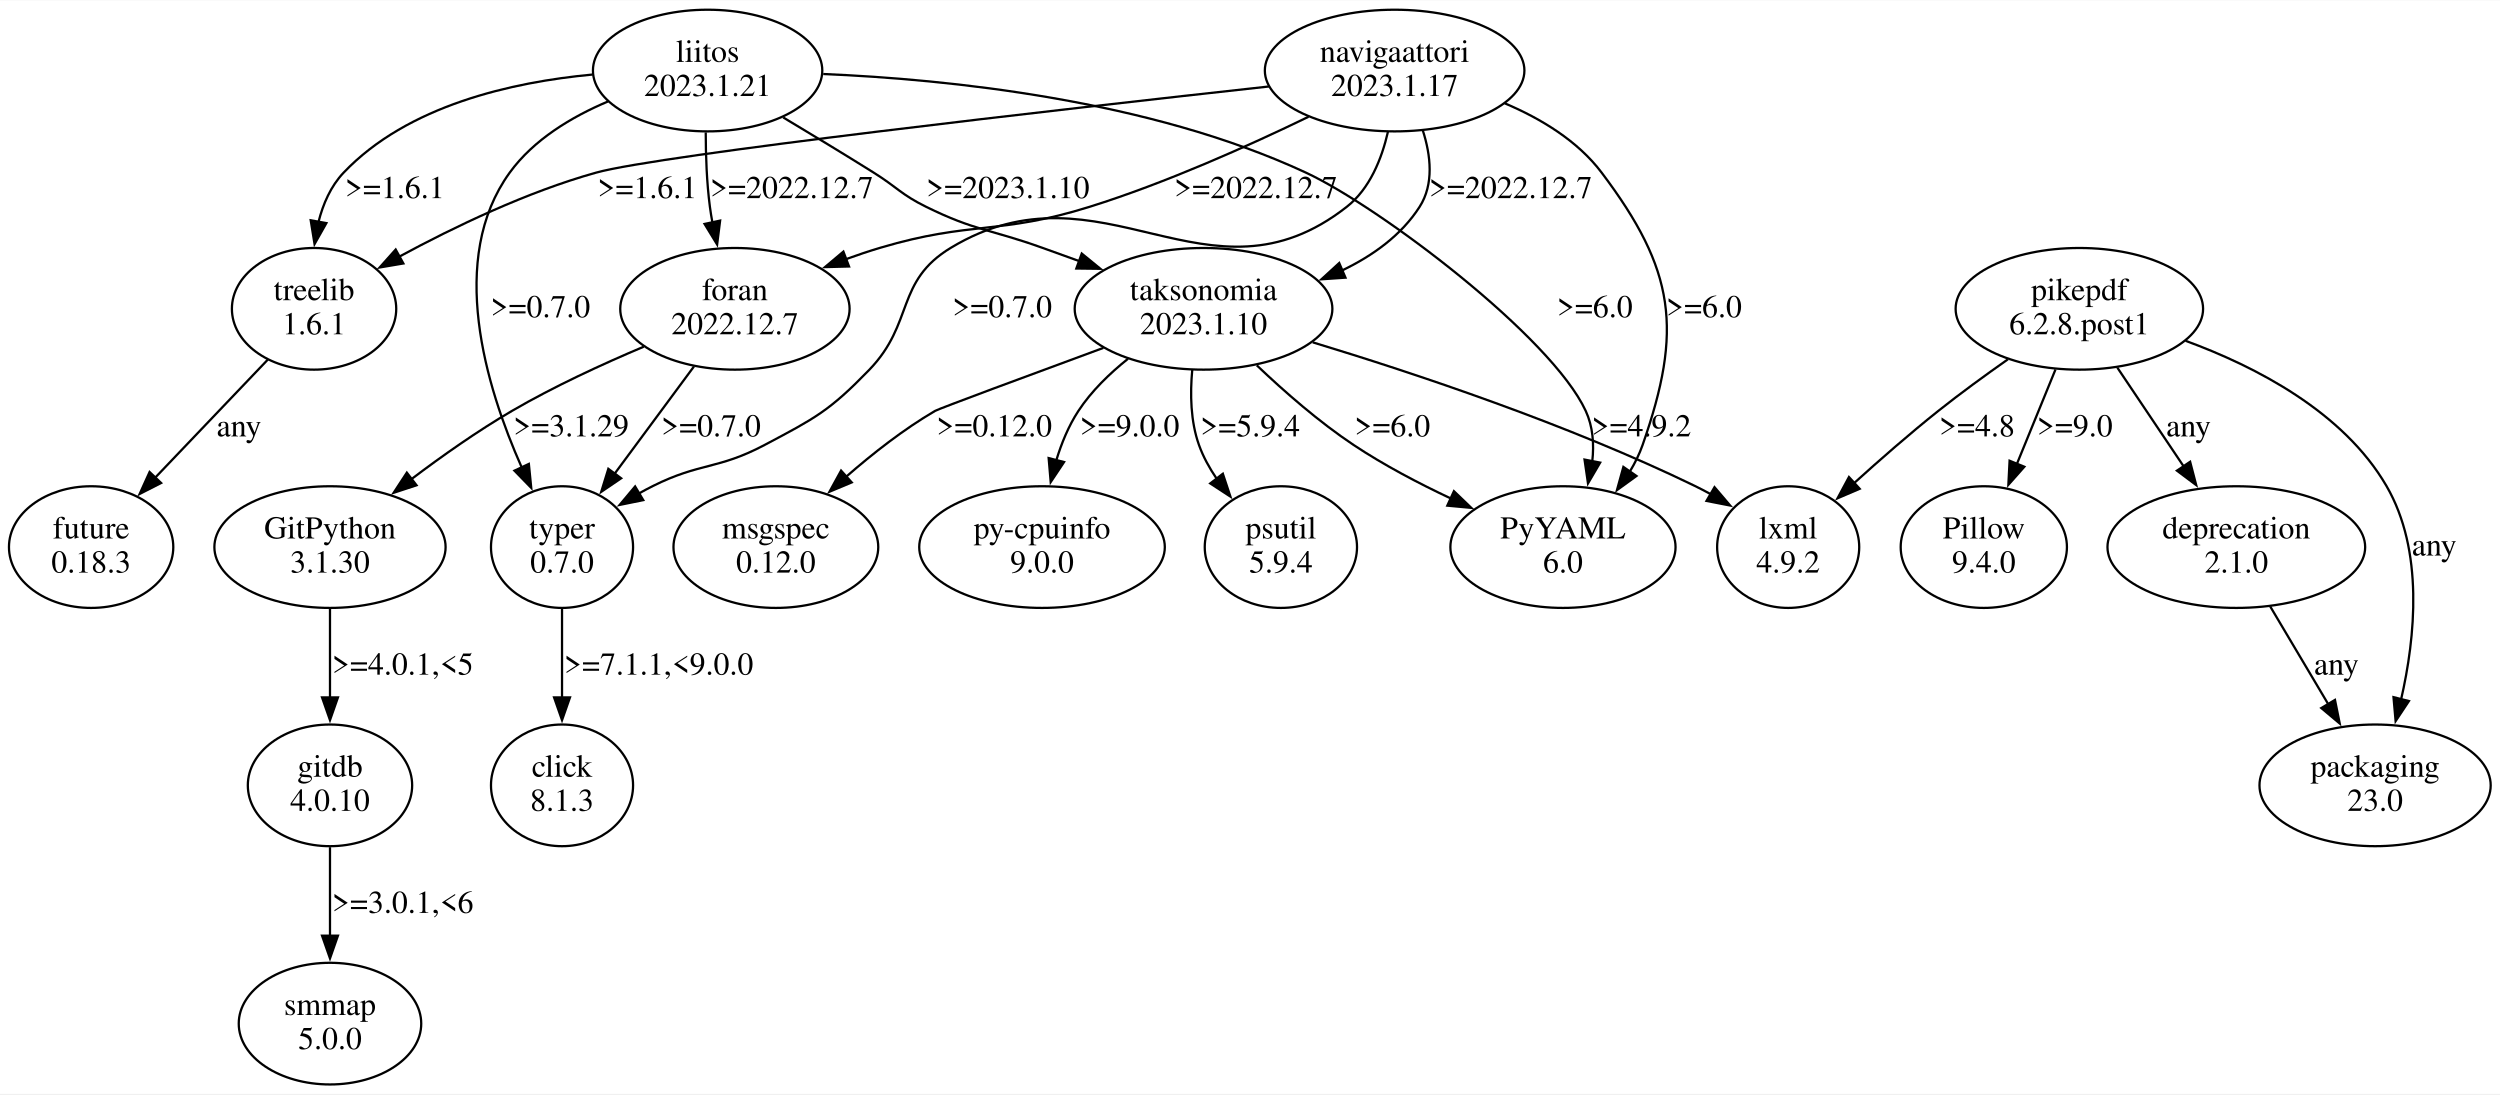
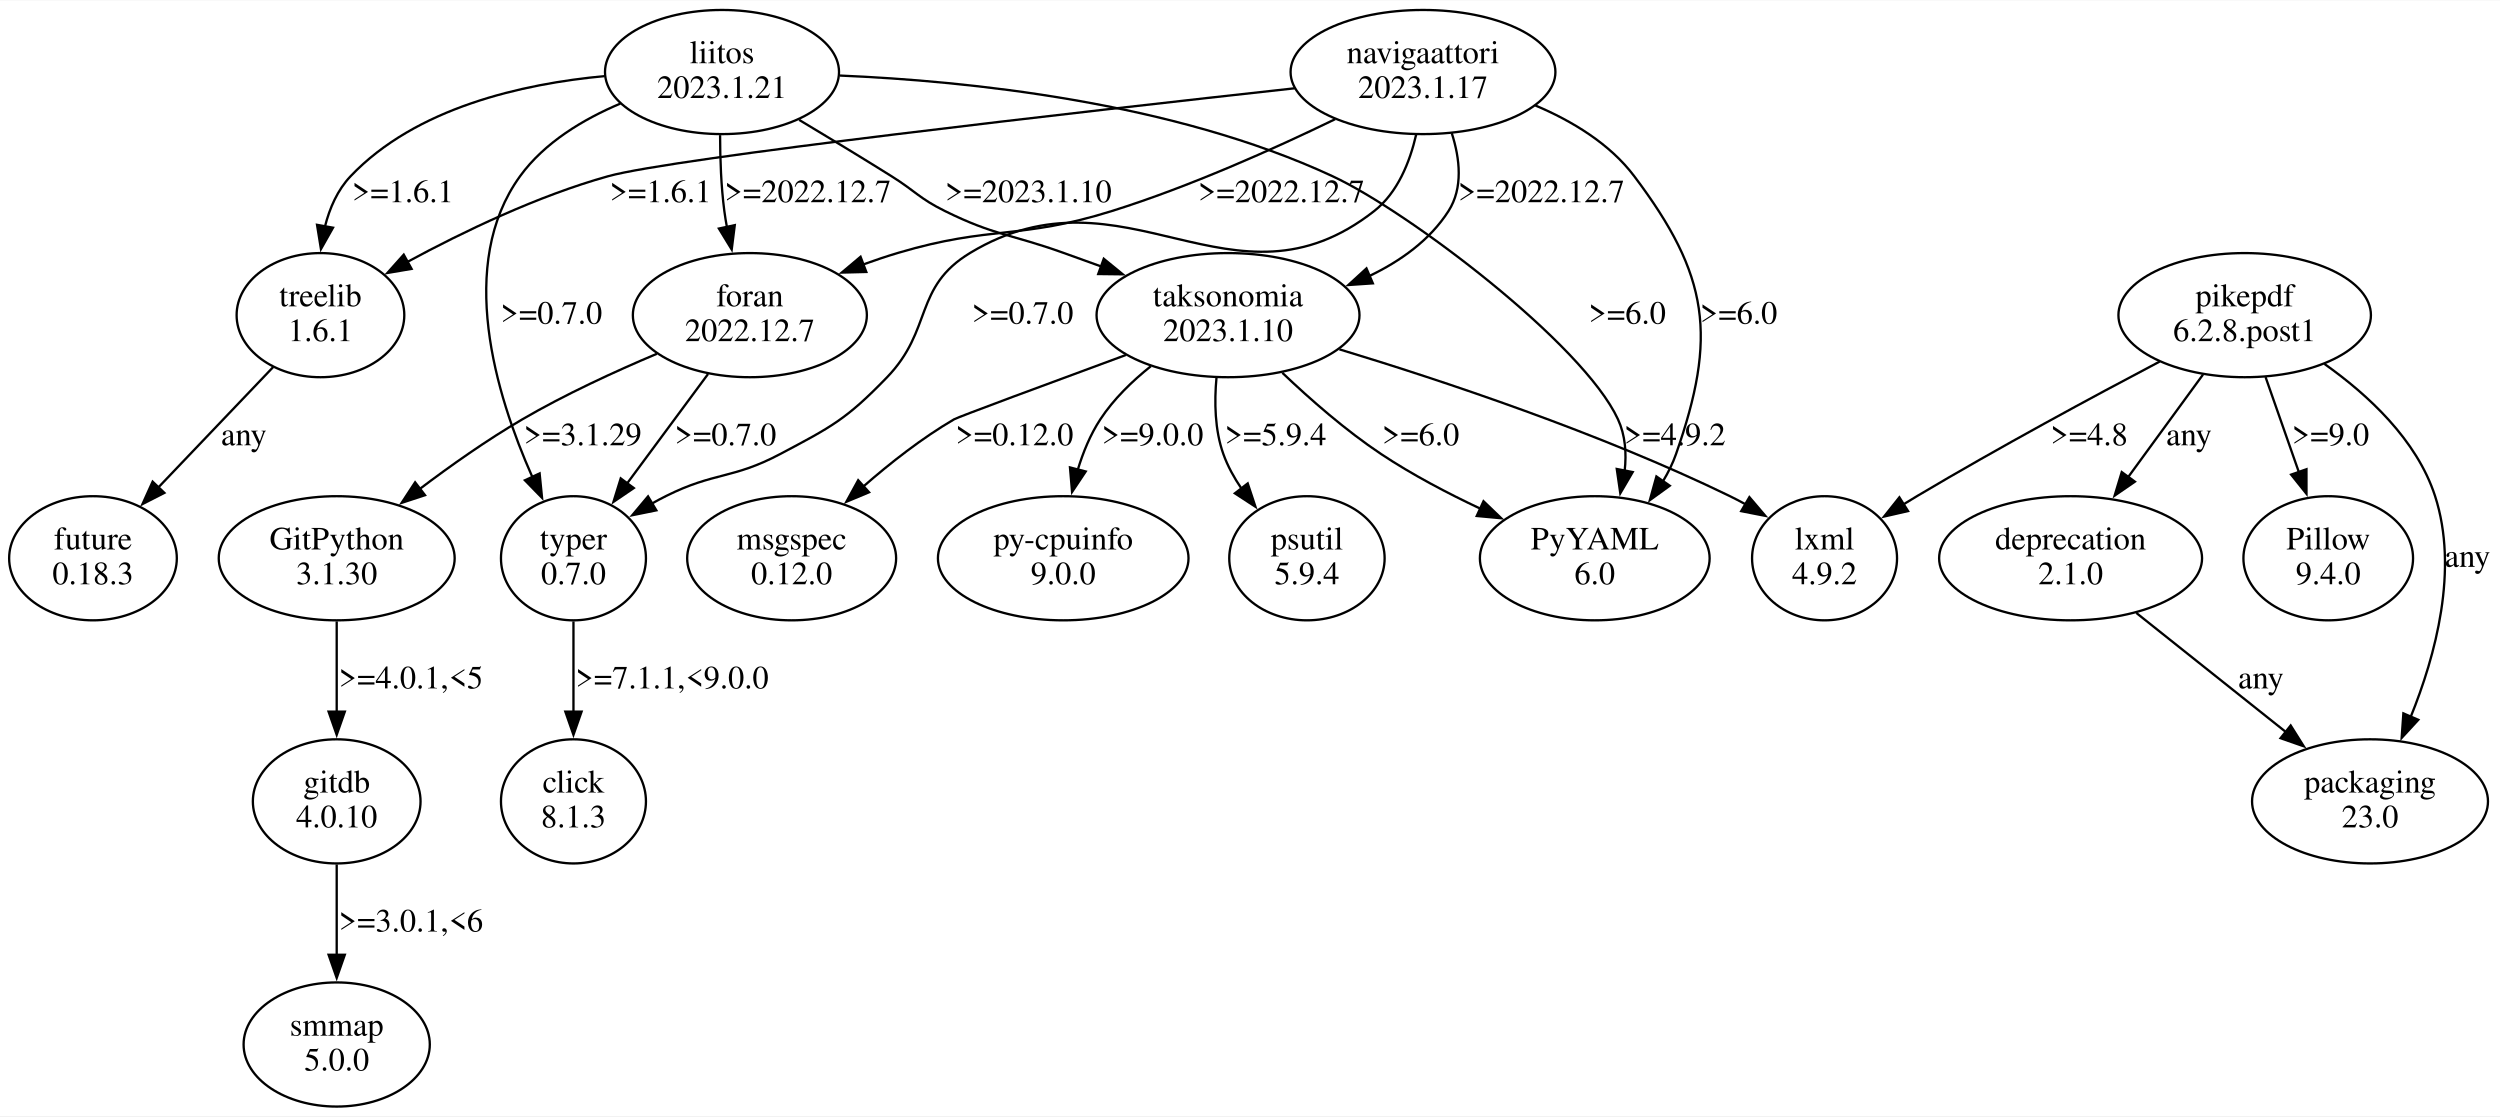
- <svg xmlns="http://www.w3.org/2000/svg" width="1099pt" height="481pt" viewBox="0.00 0.00 1098.97 480.70">
+ <svg xmlns="http://www.w3.org/2000/svg" width="1077pt" height="481pt" viewBox="0.00 0.00 1077.06 480.70">
  <g id="graph0" class="graph" transform="scale(1 1) rotate(0) translate(4 476.7)">
-     <polygon fill="white" stroke="none" points="-4,4 -4,-476.7 1094.97,-476.7 1094.97,4 -4,4" />
+     <polygon fill="white" stroke="none" points="-4,4 -4,-476.7 1073.06,-476.7 1073.06,4 -4,4" />
    <g id="node1" class="node">
      <ellipse fill="none" stroke="black" cx="683.06" cy="-236.35" rx="49.49" ry="26.74" />
      <text text-anchor="middle" x="683.06" y="-240.15" font-family="Times,serif" font-size="14.00">PyYAML</text>
      <text text-anchor="middle" x="683.06" y="-225.15" font-family="Times,serif" font-size="14.00">6.0</text>
    </g>
    <g id="node2" class="node">
-       <ellipse fill="none" stroke="black" cx="910.06" cy="-341.09" rx="54.39" ry="26.74" />
-       <text text-anchor="middle" x="910.06" y="-344.89" font-family="Times,serif" font-size="14.00">pikepdf</text>
-       <text text-anchor="middle" x="910.06" y="-329.89" font-family="Times,serif" font-size="14.00">6.2.8.post1</text>
+       <ellipse fill="none" stroke="black" cx="963.06" cy="-341.09" rx="54.39" ry="26.74" />
+       <text text-anchor="middle" x="963.06" y="-344.89" font-family="Times,serif" font-size="14.00">pikepdf</text>
+       <text text-anchor="middle" x="963.06" y="-329.89" font-family="Times,serif" font-size="14.00">6.2.8.post1</text>
    </g>
    <g id="node3" class="node">
+       <ellipse fill="none" stroke="black" cx="888.06" cy="-236.35" rx="56.64" ry="26.74" />
+       <text text-anchor="middle" x="888.06" y="-240.15" font-family="Times,serif" font-size="14.00">deprecation</text>
+       <text text-anchor="middle" x="888.06" y="-225.15" font-family="Times,serif" font-size="14.00">2.1.0</text>
+     </g>
+     <g id="edge1" class="edge">
+       <path fill="none" stroke="black" d="M945.1,-315.48C935.43,-302.24 923.36,-285.7 912.81,-271.25" />
+       <polygon fill="black" stroke="black" points="915.76,-269.35 907.03,-263.34 910.1,-273.48 915.76,-269.35" />
+       <text text-anchor="middle" x="939.06" y="-285.02" font-family="Times,serif" font-size="14.00">any</text>
+     </g>
+     <g id="node4" class="node">
+       <ellipse fill="none" stroke="black" cx="999.06" cy="-236.35" rx="36.54" ry="26.74" />
+       <text text-anchor="middle" x="999.06" y="-240.15" font-family="Times,serif" font-size="14.00">Pillow</text>
+       <text text-anchor="middle" x="999.06" y="-225.15" font-family="Times,serif" font-size="14.00">9.4.0</text>
+     </g>
+     <g id="edge2" class="edge">
+       <path fill="none" stroke="black" d="M972.05,-314.43C976.43,-301.95 981.75,-286.75 986.51,-273.16" />
+       <polygon fill="black" stroke="black" points="989.68,-274.71 989.69,-264.11 983.08,-272.39 989.68,-274.71" />
+       <text text-anchor="middle" x="1000.06" y="-285.02" font-family="Times,serif" font-size="14.00">&gt;=9.0</text>
+     </g>
+     <g id="node5" class="node">
      <ellipse fill="none" stroke="black" cx="782.06" cy="-236.35" rx="31.23" ry="26.74" />
      <text text-anchor="middle" x="782.06" y="-240.15" font-family="Times,serif" font-size="14.00">lxml</text>
      <text text-anchor="middle" x="782.06" y="-225.15" font-family="Times,serif" font-size="14.00">4.9.2</text>
    </g>
-     <g id="edge1" class="edge">
-       <path fill="none" stroke="black" d="M878.65,-318.89C868.7,-311.9 857.76,-303.94 848.06,-296.22 835.52,-286.24 822.23,-274.61 810.89,-264.34" />
-       <polygon fill="black" stroke="black" points="813.5,-261.98 803.76,-257.81 808.78,-267.15 813.5,-261.98" />
-       <text text-anchor="middle" x="865.06" y="-285.02" font-family="Times,serif" font-size="14.00">&gt;=4.8</text>
-     </g>
-     <g id="node4" class="node">
-       <ellipse fill="none" stroke="black" cx="868.06" cy="-236.35" rx="36.54" ry="26.74" />
-       <text text-anchor="middle" x="868.06" y="-240.15" font-family="Times,serif" font-size="14.00">Pillow</text>
-       <text text-anchor="middle" x="868.06" y="-225.15" font-family="Times,serif" font-size="14.00">9.4.0</text>
-     </g>
-     <g id="edge2" class="edge">
-       <path fill="none" stroke="black" d="M899.57,-314.43C894.43,-301.86 888.17,-286.53 882.58,-272.85" />
-       <polygon fill="black" stroke="black" points="885.87,-271.66 878.85,-263.73 879.39,-274.31 885.87,-271.66" />
-       <text text-anchor="middle" x="908.06" y="-285.02" font-family="Times,serif" font-size="14.00">&gt;=9.0</text>
-     </g>
-     <g id="node5" class="node">
-       <ellipse fill="none" stroke="black" cx="979.06" cy="-236.35" rx="56.64" ry="26.74" />
-       <text text-anchor="middle" x="979.06" y="-240.15" font-family="Times,serif" font-size="14.00">deprecation</text>
-       <text text-anchor="middle" x="979.06" y="-225.15" font-family="Times,serif" font-size="14.00">2.1.0</text>
-     </g>
    <g id="edge3" class="edge">
-       <path fill="none" stroke="black" d="M926.77,-315.22C935.52,-302.19 946.37,-286.03 955.91,-271.82" />
-       <polygon fill="black" stroke="black" points="958.76,-273.86 961.43,-263.6 952.95,-269.95 958.76,-273.86" />
-       <text text-anchor="middle" x="958.06" y="-285.02" font-family="Times,serif" font-size="14.00">any</text>
+       <path fill="none" stroke="black" d="M926.42,-321.08C897.71,-305.96 856.93,-283.96 822.06,-263.22 819.98,-261.98 817.86,-260.69 815.72,-259.37" />
+       <polygon fill="black" stroke="black" points="818.03,-256.69 807.7,-254.32 814.3,-262.61 818.03,-256.69" />
+       <text text-anchor="middle" x="896.06" y="-285.02" font-family="Times,serif" font-size="14.00">&gt;=4.8</text>
    </g>
    <g id="node6" class="node">
-       <ellipse fill="none" stroke="black" cx="1040.06" cy="-131.61" rx="50.82" ry="26.74" />
-       <text text-anchor="middle" x="1040.06" y="-135.41" font-family="Times,serif" font-size="14.00">packaging</text>
-       <text text-anchor="middle" x="1040.06" y="-120.41" font-family="Times,serif" font-size="14.00">23.0</text>
+       <ellipse fill="none" stroke="black" cx="1017.06" cy="-131.61" rx="50.82" ry="26.74" />
+       <text text-anchor="middle" x="1017.06" y="-135.41" font-family="Times,serif" font-size="14.00">packaging</text>
+       <text text-anchor="middle" x="1017.06" y="-120.41" font-family="Times,serif" font-size="14.00">23.0</text>
    </g>
    <g id="edge4" class="edge">
-       <path fill="none" stroke="black" d="M956.74,-327.03C987.77,-315.65 1026.15,-295.75 1045.06,-263.22 1061.55,-234.86 1057.82,-196.87 1051.45,-169.18" />
-       <polygon fill="black" stroke="black" points="1054.93,-168.67 1049.08,-159.84 1048.15,-170.39 1054.93,-168.67" />
-       <text text-anchor="middle" x="1066.06" y="-232.65" font-family="Times,serif" font-size="14.00">any</text>
+       <path fill="none" stroke="black" d="M997.4,-320.09C1016.19,-306.79 1037.22,-287.34 1045.06,-263.22 1055.34,-231.63 1045.34,-194.49 1034.55,-167.91" />
+       <polygon fill="black" stroke="black" points="1037.86,-166.75 1030.69,-158.96 1031.43,-169.52 1037.86,-166.75" />
+       <text text-anchor="middle" x="1059.06" y="-232.65" font-family="Times,serif" font-size="14.00">any</text>
    </g>
    <g id="edge5" class="edge">
-       <path fill="none" stroke="black" d="M993.98,-210.22C1001.65,-197.31 1011.1,-181.38 1019.45,-167.32" />
-       <polygon fill="black" stroke="black" points="1022.43,-169.17 1024.52,-158.79 1016.41,-165.6 1022.43,-169.17" />
-       <text text-anchor="middle" x="1023.06" y="-180.28" font-family="Times,serif" font-size="14.00">any</text>
+       <path fill="none" stroke="black" d="M916.37,-212.8C935.28,-197.74 960.33,-177.8 980.71,-161.57" />
+       <polygon fill="black" stroke="black" points="982.88,-164.31 988.52,-155.34 978.52,-158.83 982.88,-164.31" />
+       <text text-anchor="middle" x="970.06" y="-180.28" font-family="Times,serif" font-size="14.00">any</text>
    </g>
    <g id="node7" class="node">
      <ellipse fill="none" stroke="black" cx="609.06" cy="-445.83" rx="57.05" ry="26.74" />
      <text text-anchor="middle" x="609.06" y="-449.63" font-family="Times,serif" font-size="14.00">navigaattori</text>
      <text text-anchor="middle" x="609.06" y="-434.63" font-family="Times,serif" font-size="14.00">2023.1.17</text>
    </g>
-     <g id="edge8" class="edge">
+     <g id="edge6" class="edge">
      <path fill="none" stroke="black" d="M657.49,-431.42C673.31,-424.72 689.51,-414.97 700.06,-400.96 732.45,-357.98 735.84,-332.01 718.06,-281.22 716.66,-277.21 714.72,-273.3 712.47,-269.57" />
      <polygon fill="black" stroke="black" points="715.37,-267.61 706.79,-261.39 709.62,-271.6 715.37,-267.61" />
      <text text-anchor="middle" x="745.06" y="-337.39" font-family="Times,serif" font-size="14.00">&gt;=6.0</text>
    </g>
    <g id="node8" class="node">
      <ellipse fill="none" stroke="black" cx="243.06" cy="-236.35" rx="31.23" ry="26.74" />
      <text text-anchor="middle" x="243.06" y="-240.15" font-family="Times,serif" font-size="14.00">typer</text>
      <text text-anchor="middle" x="243.06" y="-225.15" font-family="Times,serif" font-size="14.00">0.7.0</text>
    </g>
-     <g id="edge6" class="edge">
+     <g id="edge7" class="edge">
      <path fill="none" stroke="black" d="M606.11,-418.85C603.38,-406.99 598.13,-393.87 588.06,-385.96 526.91,-337.95 480.67,-408.05 414.06,-367.96 389.43,-353.13 398.06,-334.87 378.06,-314.22 360.56,-296.15 354.3,-293 332.06,-281.22 311.56,-270.36 303.82,-273.58 283.06,-263.22 280.98,-262.18 278.87,-261.06 276.77,-259.88" />
      <polygon fill="black" stroke="black" points="278.77,-257 268.39,-254.89 275.19,-263.01 278.77,-257" />
      <text text-anchor="middle" x="436.56" y="-337.39" font-family="Times,serif" font-size="14.00">&gt;=0.7.0</text>
    </g>
    <g id="node9" class="node">
      <ellipse fill="none" stroke="black" cx="134.06" cy="-341.09" rx="36.12" ry="26.74" />
      <text text-anchor="middle" x="134.06" y="-344.89" font-family="Times,serif" font-size="14.00">treelib</text>
      <text text-anchor="middle" x="134.06" y="-329.89" font-family="Times,serif" font-size="14.00">1.6.1</text>
    </g>
-     <g id="edge7" class="edge">
+     <g id="edge8" class="edge">
      <path fill="none" stroke="black" d="M553.81,-438.83C462.13,-428.74 285.87,-408.71 258.06,-400.96 227.67,-392.49 195.54,-377.03 171.61,-364.08" />
      <polygon fill="black" stroke="black" points="173.32,-361.03 162.88,-359.26 169.94,-367.16 173.32,-361.03" />
      <text text-anchor="middle" x="280.56" y="-389.76" font-family="Times,serif" font-size="14.00">&gt;=1.6.1</text>
    </g>
    <g id="node10" class="node">
      <ellipse fill="none" stroke="black" cx="319.06" cy="-341.09" rx="50.41" ry="26.74" />
      <text text-anchor="middle" x="319.06" y="-344.89" font-family="Times,serif" font-size="14.00">foran</text>
      <text text-anchor="middle" x="319.06" y="-329.89" font-family="Times,serif" font-size="14.00">2022.12.7</text>
    </g>
    <g id="edge9" class="edge">
      <path fill="none" stroke="black" d="M571.23,-425.52C544.85,-412.73 508.52,-396.44 475.06,-385.96 435.3,-373.51 423,-379.82 383.06,-367.96 378.01,-366.46 372.81,-364.71 367.66,-362.85" />
      <polygon fill="black" stroke="black" points="369.23,-359.7 358.64,-359.43 366.75,-366.25 369.23,-359.7" />
      <text text-anchor="middle" x="548.06" y="-389.76" font-family="Times,serif" font-size="14.00">&gt;=2022.12.7</text>
    </g>
    <g id="node11" class="node">
      <ellipse fill="none" stroke="black" cx="525.06" cy="-341.09" rx="56.64" ry="26.74" />
      <text text-anchor="middle" x="525.06" y="-344.89" font-family="Times,serif" font-size="14.00">taksonomia</text>
      <text text-anchor="middle" x="525.06" y="-329.89" font-family="Times,serif" font-size="14.00">2023.1.10</text>
    </g>
    <g id="edge10" class="edge">
      <path fill="none" stroke="black" d="M621.45,-419.51C624.99,-408.49 626.39,-395.86 620.06,-385.96 612.03,-373.4 599.38,-364.38 585.9,-357.93" />
      <polygon fill="black" stroke="black" points="587.46,-354.79 576.89,-354.07 584.71,-361.23 587.46,-354.79" />
      <text text-anchor="middle" x="660.06" y="-389.76" font-family="Times,serif" font-size="14.00">&gt;=2022.12.7</text>
    </g>
    <g id="node18" class="node">
      <ellipse fill="none" stroke="black" cx="243.06" cy="-131.61" rx="31.23" ry="26.74" />
      <text text-anchor="middle" x="243.06" y="-135.41" font-family="Times,serif" font-size="14.00">click</text>
      <text text-anchor="middle" x="243.06" y="-120.41" font-family="Times,serif" font-size="14.00">8.1.3</text>
    </g>
    <g id="edge20" class="edge">
      <path fill="none" stroke="black" d="M243.06,-209.16C243.06,-197.32 243.06,-183.12 243.06,-170.18" />
      <polygon fill="black" stroke="black" points="246.56,-170.27 243.06,-160.27 239.56,-170.27 246.56,-170.27" />
      <text text-anchor="middle" x="285.56" y="-180.28" font-family="Times,serif" font-size="14.00">&gt;=7.1.1,&lt;9.0.0</text>
    </g>
    <g id="node19" class="node">
      <ellipse fill="none" stroke="black" cx="36.06" cy="-236.35" rx="36.12" ry="26.74" />
      <text text-anchor="middle" x="36.06" y="-240.15" font-family="Times,serif" font-size="14.00">future</text>
      <text text-anchor="middle" x="36.06" y="-225.15" font-family="Times,serif" font-size="14.00">0.18.3</text>
    </g>
    <g id="edge21" class="edge">
      <path fill="none" stroke="black" d="M113.76,-318.8C99.43,-303.79 80.06,-283.48 64.24,-266.89" />
      <polygon fill="black" stroke="black" points="66.82,-264.53 57.39,-259.71 61.76,-269.36 66.82,-264.53" />
      <text text-anchor="middle" x="101.06" y="-285.02" font-family="Times,serif" font-size="14.00">any</text>
    </g>
    <g id="edge16" class="edge">
      <path fill="none" stroke="black" d="M301.05,-315.74C290.58,-301.59 277.28,-283.61 266.06,-268.44" />
      <polygon fill="black" stroke="black" points="269.05,-266.6 260.29,-260.64 263.42,-270.76 269.05,-266.6" />
      <text text-anchor="middle" x="308.56" y="-285.02" font-family="Times,serif" font-size="14.00">&gt;=0.7.0</text>
    </g>
    <g id="node15" class="node">
      <ellipse fill="none" stroke="black" cx="141.06" cy="-236.35" rx="50.82" ry="26.74" />
      <text text-anchor="middle" x="141.06" y="-240.15" font-family="Times,serif" font-size="14.00">GitPython</text>
      <text text-anchor="middle" x="141.06" y="-225.15" font-family="Times,serif" font-size="14.00">3.1.30</text>
    </g>
    <g id="edge17" class="edge">
      <path fill="none" stroke="black" d="M279,-324.45C260.86,-316.79 239.42,-306.92 221.06,-296.22 205.93,-287.4 190.21,-276.32 176.76,-266.15" />
      <polygon fill="black" stroke="black" points="179.1,-263.53 169.04,-260.22 174.84,-269.08 179.1,-263.53" />
      <text text-anchor="middle" x="247.06" y="-285.02" font-family="Times,serif" font-size="14.00">&gt;=3.1.29</text>
    </g>
    <g id="edge14" class="edge">
      <path fill="none" stroke="black" d="M548.46,-316.25C560.51,-304.77 575.85,-291.34 591.06,-281.22 604.34,-272.39 619.68,-264.34 633.97,-257.62" />
      <polygon fill="black" stroke="black" points="635.13,-260.93 642.77,-253.59 632.22,-254.57 635.13,-260.93" />
      <text text-anchor="middle" x="608.06" y="-285.02" font-family="Times,serif" font-size="14.00">&gt;=6.0</text>
    </g>
-     <g id="edge15" class="edge">
+     <g id="edge11" class="edge">
      <path fill="none" stroke="black" d="M573.05,-326.36C617.66,-312.83 685.39,-290.28 741.06,-263.22 743.34,-262.11 745.64,-260.91 747.94,-259.65" />
      <polygon fill="black" stroke="black" points="749.68,-262.69 756.55,-254.62 746.15,-256.65 749.68,-262.69" />
      <text text-anchor="middle" x="717.56" y="-285.02" font-family="Times,serif" font-size="14.00">&gt;=4.9.2</text>
    </g>
    <g id="node12" class="node">
      <ellipse fill="none" stroke="black" cx="337.06" cy="-236.35" rx="45.01" ry="26.74" />
      <text text-anchor="middle" x="337.06" y="-240.15" font-family="Times,serif" font-size="14.00">msgspec</text>
      <text text-anchor="middle" x="337.06" y="-225.15" font-family="Times,serif" font-size="14.00">0.12.0</text>
    </g>
-     <g id="edge11" class="edge">
+     <g id="edge12" class="edge">
      <path fill="none" stroke="black" d="M481.04,-323.92C448.24,-311.84 408.82,-297.24 407.06,-296.22 393.29,-288.19 379.55,-277.41 367.94,-267.26" />
      <polygon fill="black" stroke="black" points="370.41,-264.78 360.63,-260.69 365.73,-269.98 370.41,-264.78" />
      <text text-anchor="middle" x="433.06" y="-285.02" font-family="Times,serif" font-size="14.00">&gt;=0.12.0</text>
    </g>
    <g id="node13" class="node">
      <ellipse fill="none" stroke="black" cx="454.06" cy="-236.35" rx="53.98" ry="26.74" />
      <text text-anchor="middle" x="454.06" y="-240.15" font-family="Times,serif" font-size="14.00">py-cpuinfo</text>
      <text text-anchor="middle" x="454.06" y="-225.15" font-family="Times,serif" font-size="14.00">9.0.0</text>
    </g>
-     <g id="edge12" class="edge">
+     <g id="edge13" class="edge">
      <path fill="none" stroke="black" d="M491.86,-319.13C483.74,-312.65 475.76,-304.9 470.06,-296.22 465.76,-289.68 462.61,-282.01 460.31,-274.4" />
      <polygon fill="black" stroke="black" points="463.75,-273.74 457.87,-264.92 456.97,-275.48 463.75,-273.74" />
      <text text-anchor="middle" x="492.56" y="-285.02" font-family="Times,serif" font-size="14.00">&gt;=9.0.0</text>
    </g>
    <g id="node14" class="node">
      <ellipse fill="none" stroke="black" cx="559.06" cy="-236.35" rx="33.47" ry="26.74" />
      <text text-anchor="middle" x="559.06" y="-240.15" font-family="Times,serif" font-size="14.00">psutil</text>
      <text text-anchor="middle" x="559.06" y="-225.15" font-family="Times,serif" font-size="14.00">5.9.4</text>
    </g>
-     <g id="edge13" class="edge">
+     <g id="edge15" class="edge">
      <path fill="none" stroke="black" d="M520.1,-314.24C519.12,-303.72 519.34,-291.62 523.06,-281.22 524.91,-276.04 527.67,-271.04 530.85,-266.38" />
      <polygon fill="black" stroke="black" points="533.55,-268.6 536.88,-258.54 528.01,-264.33 533.55,-268.6" />
      <text text-anchor="middle" x="545.56" y="-285.02" font-family="Times,serif" font-size="14.00">&gt;=5.9.4</text>
    </g>
    <g id="node16" class="node">
      <ellipse fill="none" stroke="black" cx="141.06" cy="-131.61" rx="36.12" ry="26.74" />
      <text text-anchor="middle" x="141.06" y="-135.41" font-family="Times,serif" font-size="14.00">gitdb</text>
      <text text-anchor="middle" x="141.06" y="-120.41" font-family="Times,serif" font-size="14.00">4.0.10</text>
    </g>
    <g id="edge18" class="edge">
      <path fill="none" stroke="black" d="M141.06,-209.16C141.06,-197.32 141.06,-183.12 141.06,-170.18" />
      <polygon fill="black" stroke="black" points="144.56,-170.27 141.06,-160.27 137.56,-170.27 144.56,-170.27" />
      <text text-anchor="middle" x="173.06" y="-180.28" font-family="Times,serif" font-size="14.00">&gt;=4.0.1,&lt;5</text>
    </g>
    <g id="node17" class="node">
      <ellipse fill="none" stroke="black" cx="141.06" cy="-26.87" rx="40.11" ry="26.74" />
      <text text-anchor="middle" x="141.06" y="-30.67" font-family="Times,serif" font-size="14.00">smmap</text>
      <text text-anchor="middle" x="141.06" y="-15.67" font-family="Times,serif" font-size="14.00">5.0.0</text>
    </g>
    <g id="edge19" class="edge">
      <path fill="none" stroke="black" d="M141.06,-104.42C141.06,-92.58 141.06,-78.38 141.06,-65.44" />
      <polygon fill="black" stroke="black" points="144.56,-65.53 141.06,-55.53 137.56,-65.53 144.56,-65.53" />
      <text text-anchor="middle" x="173.06" y="-75.54" font-family="Times,serif" font-size="14.00">&gt;=3.0.1,&lt;6</text>
    </g>
    <g id="node20" class="node">
      <ellipse fill="none" stroke="black" cx="307.06" cy="-445.83" rx="50.41" ry="26.74" />
      <text text-anchor="middle" x="307.06" y="-449.63" font-family="Times,serif" font-size="14.00">liitos</text>
      <text text-anchor="middle" x="307.06" y="-434.63" font-family="Times,serif" font-size="14.00">2023.1.21</text>
    </g>
-     <g id="edge25" class="edge">
+     <g id="edge23" class="edge">
      <path fill="none" stroke="black" d="M357.88,-444.31C412.65,-441.98 501.23,-432.98 570.06,-400.96 602.61,-385.82 678.01,-328.81 693.06,-296.22 696.24,-289.35 696.79,-281.6 695.95,-274.04" />
      <polygon fill="black" stroke="black" points="699.41,-273.49 694.06,-264.34 692.54,-274.82 699.41,-273.49" />
      <text text-anchor="middle" x="697.06" y="-337.39" font-family="Times,serif" font-size="14.00">&gt;=6.0</text>
    </g>
-     <g id="edge22" class="edge">
+     <g id="edge24" class="edge">
      <path fill="none" stroke="black" d="M263.29,-432.25C247.31,-425.5 230.58,-415.48 220.06,-400.96 192.61,-363.07 209.48,-307.04 225.34,-271.37" />
      <polygon fill="black" stroke="black" points="228.48,-272.91 229.53,-262.37 222.14,-269.95 228.48,-272.91" />
      <text text-anchor="middle" x="233.56" y="-337.39" font-family="Times,serif" font-size="14.00">&gt;=0.7.0</text>
    </g>
-     <g id="edge23" class="edge">
+     <g id="edge25" class="edge">
      <path fill="none" stroke="black" d="M256.53,-444.08C221.07,-440.78 175.15,-430.49 147.06,-400.96 141.42,-395.03 138.02,-387.24 136,-379.26" />
      <polygon fill="black" stroke="black" points="139.47,-378.77 134.27,-369.55 132.58,-380.01 139.47,-378.77" />
      <text text-anchor="middle" x="169.56" y="-389.76" font-family="Times,serif" font-size="14.00">&gt;=1.6.1</text>
    </g>
    <g id="edge26" class="edge">
      <path fill="none" stroke="black" d="M306.23,-418.65C306.24,-408.42 306.66,-396.6 308.06,-385.96 308.37,-383.65 308.75,-381.28 309.19,-378.91" />
      <polygon fill="black" stroke="black" points="312.56,-379.87 311.24,-369.36 305.72,-378.4 312.56,-379.87" />
      <text text-anchor="middle" x="344.06" y="-389.76" font-family="Times,serif" font-size="14.00">&gt;=2022.12.7</text>
    </g>
-     <g id="edge24" class="edge">
+     <g id="edge22" class="edge">
      <path fill="none" stroke="black" d="M340.29,-425.21C352.82,-417.72 367.16,-409.04 380.06,-400.96 390.41,-394.48 392.12,-391.36 403.06,-385.96 424.62,-375.32 431.44,-376.08 454.06,-367.96 459.41,-366.04 464.97,-364.04 470.53,-362.02" />
      <polygon fill="black" stroke="black" points="471.52,-365.39 479.73,-358.68 469.14,-358.81 471.52,-365.39" />
      <text text-anchor="middle" x="439.06" y="-389.76" font-family="Times,serif" font-size="14.00">&gt;=2023.1.10</text>
    </g>
  </g>
</svg>
